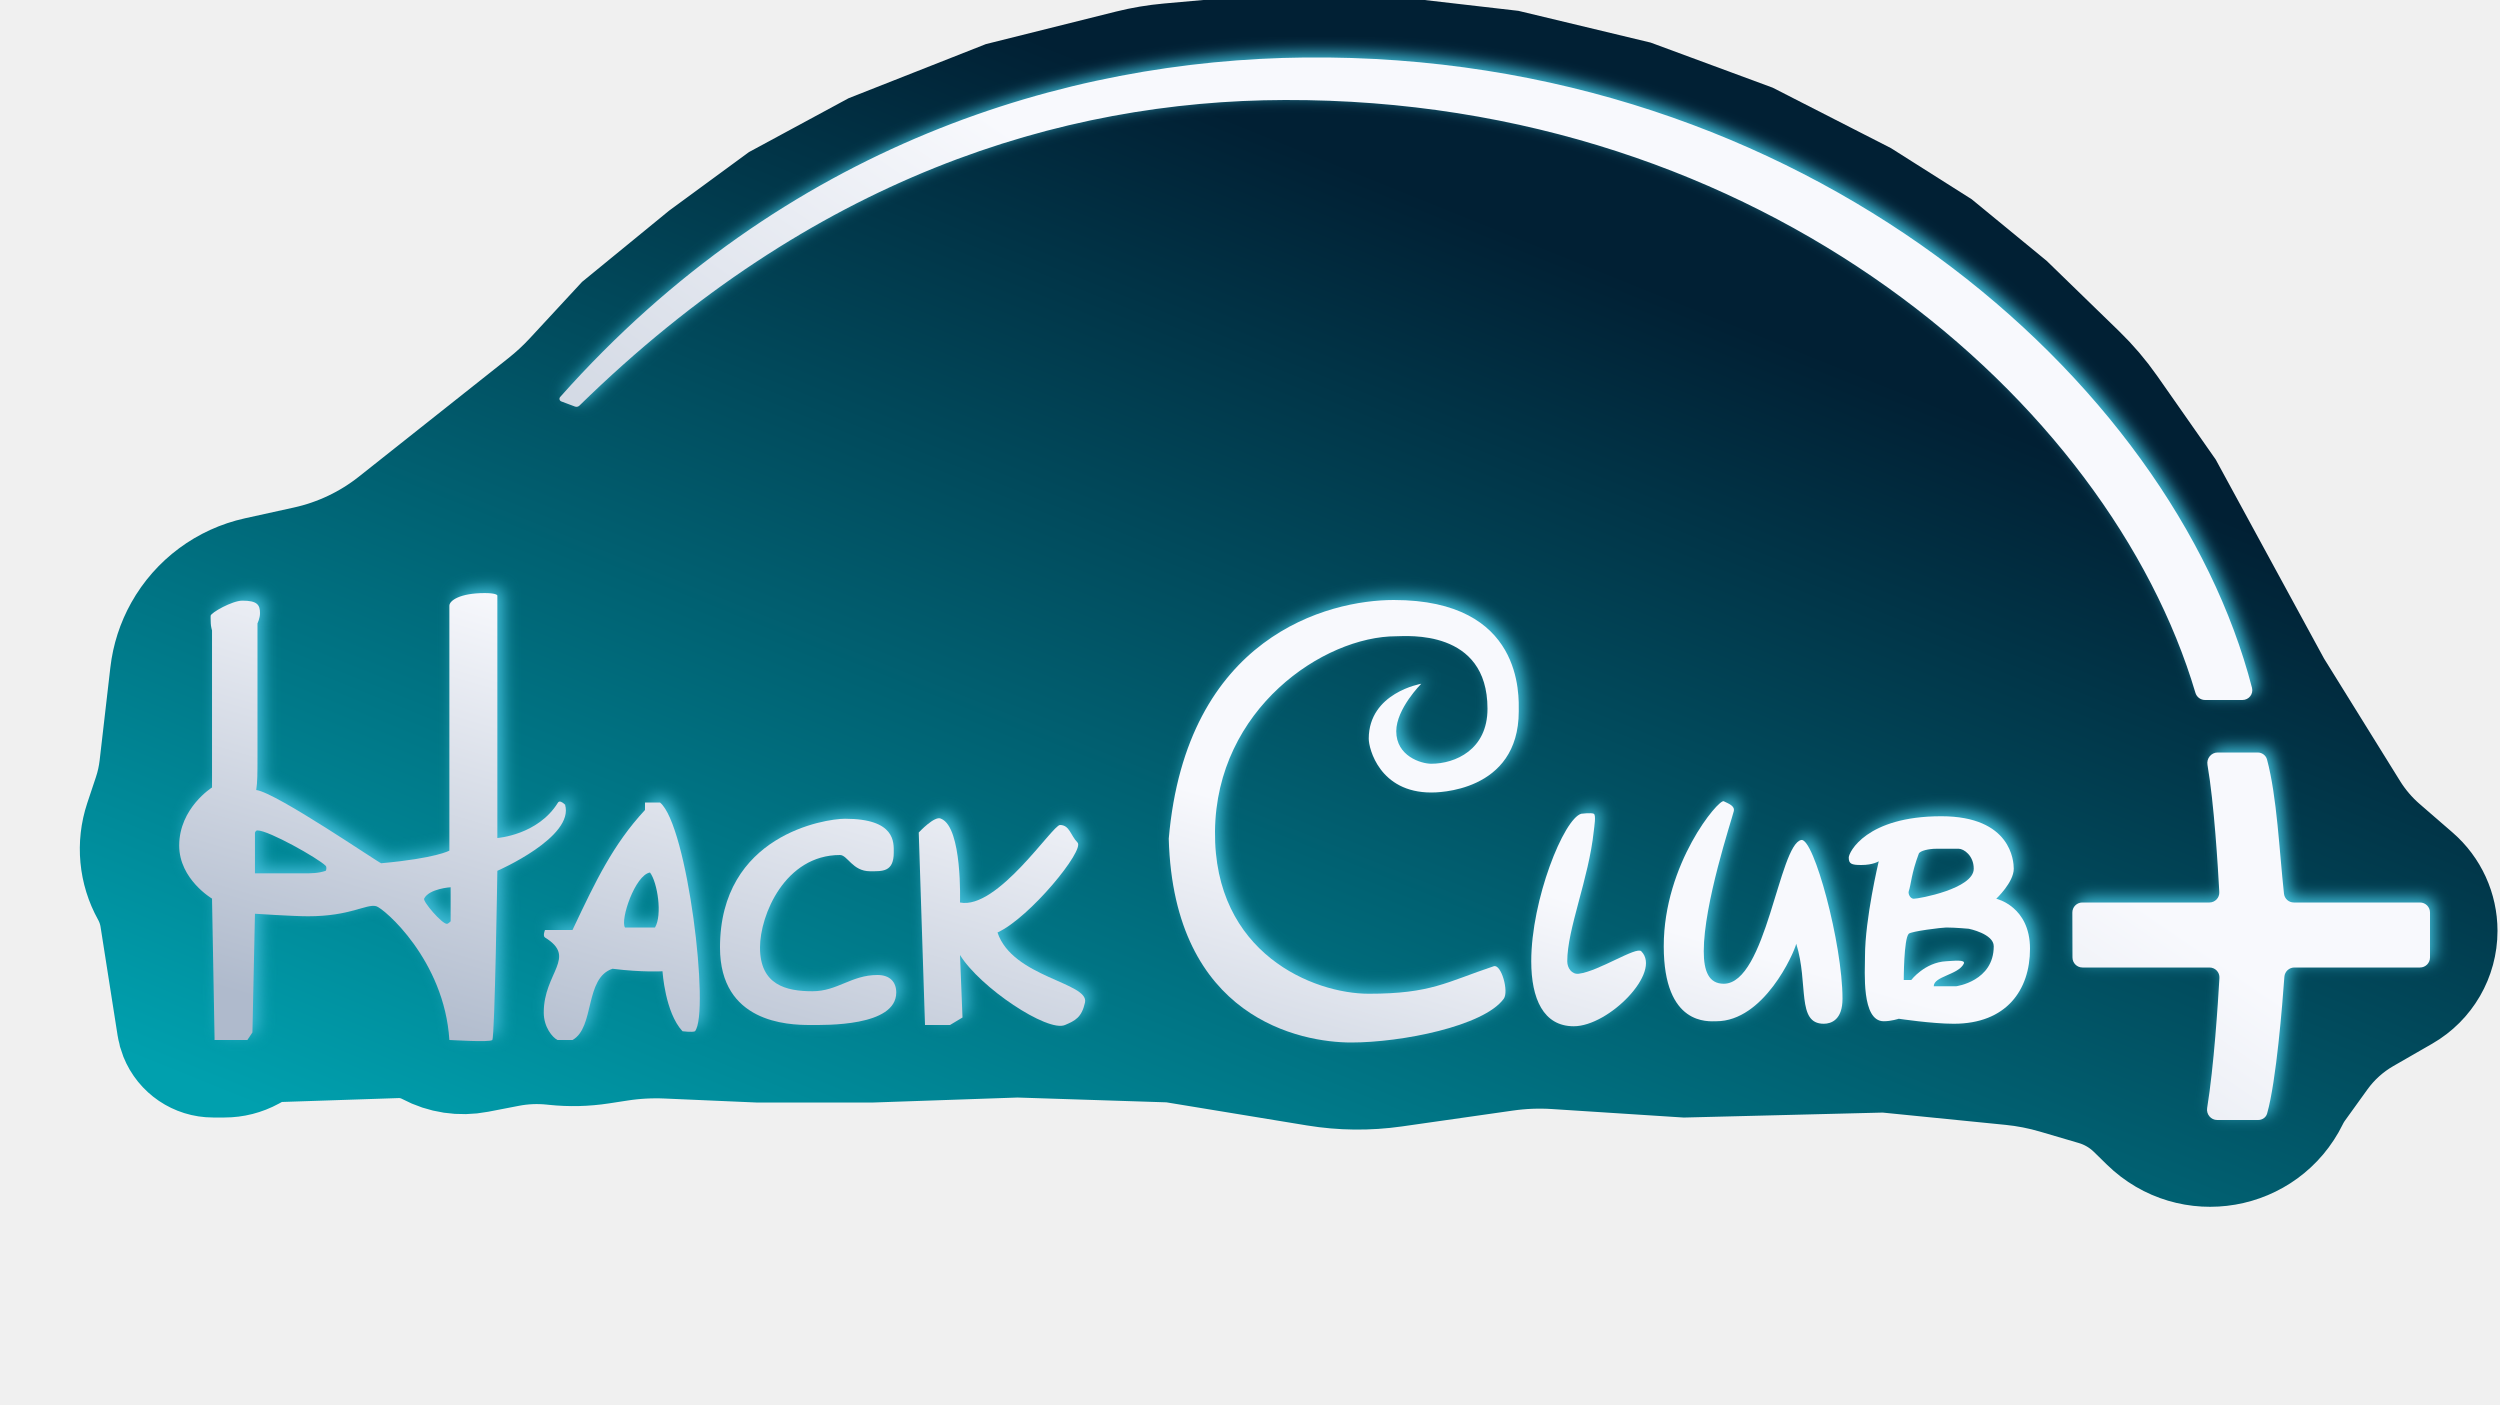
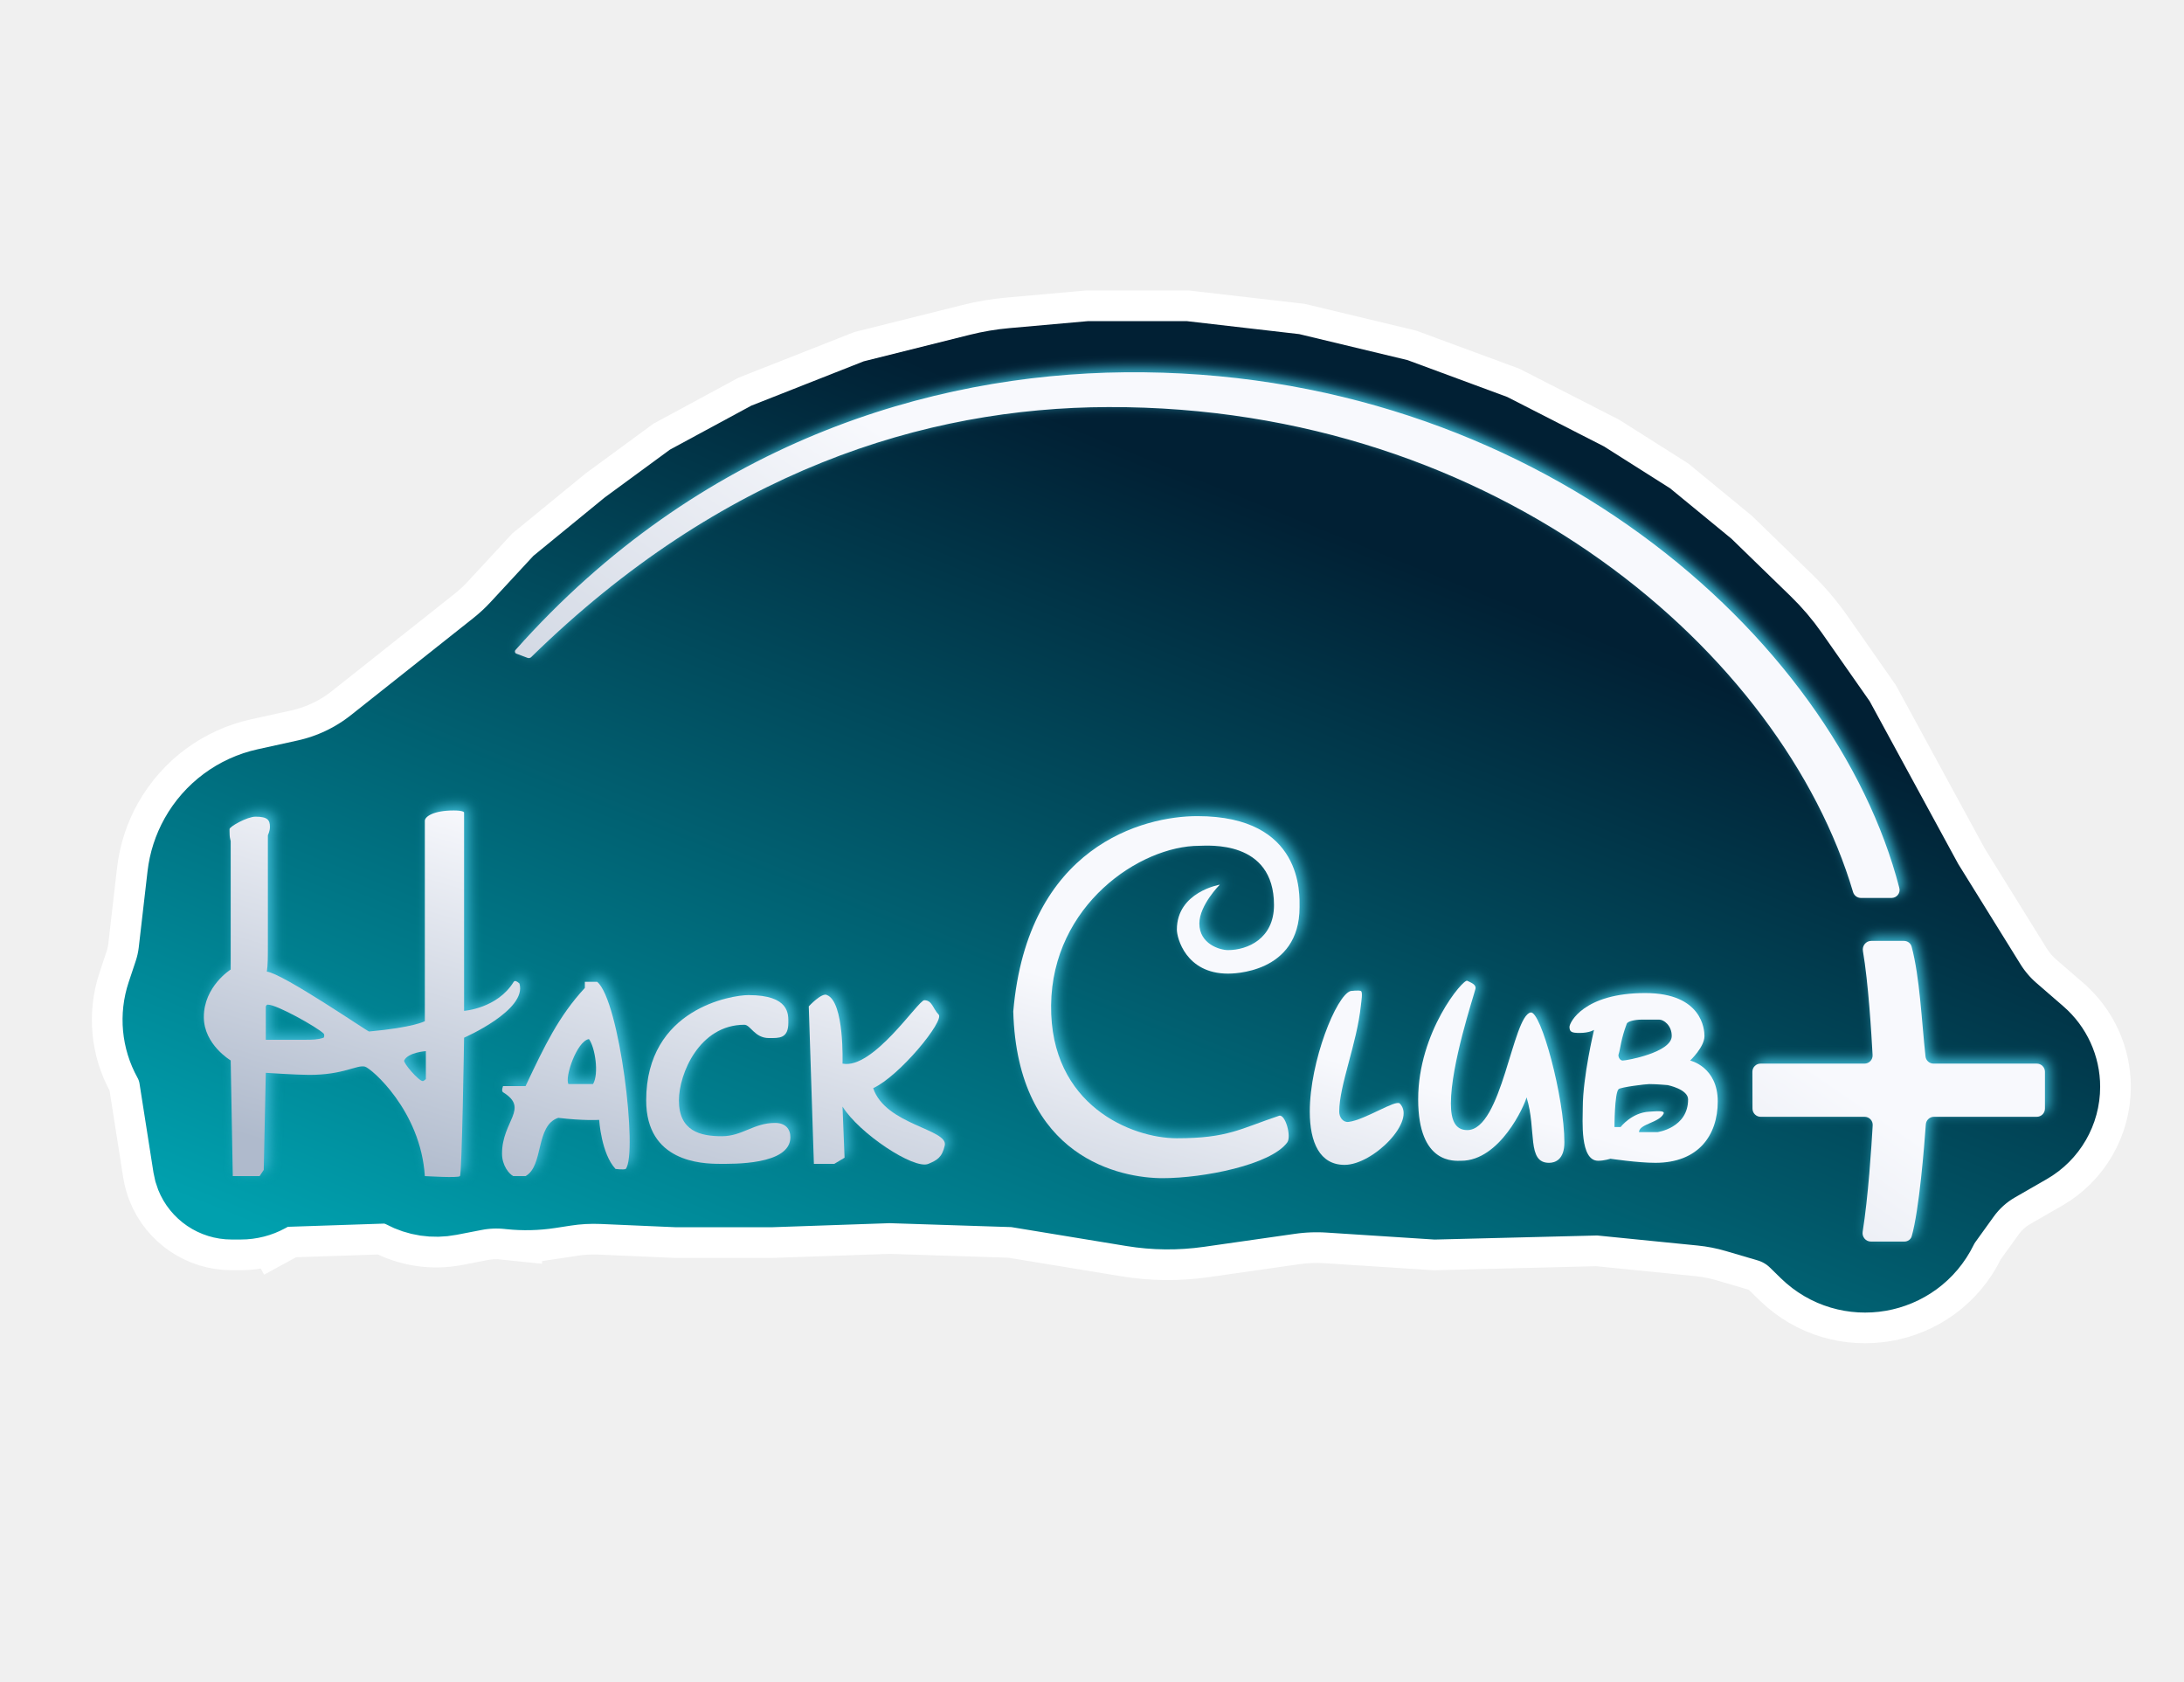
- <svg xmlns="http://www.w3.org/2000/svg" width="500" height="281" viewBox="0 0 500 281" fill="none">
+ <svg xmlns="http://www.w3.org/2000/svg" width="534" height="411" viewBox="0 0 534 411" fill="none">
  <g clip-path="url(#clip0_39_7)">
-     <path d="M469.389 162.793L454 138L432.5 98.5L421.22 82.386C419.411 79.801 417.361 77.393 415.098 75.195L401 61.5L387 50L372 40.5L349.5 29L326.5 20.5L301.5 14.5L275.5 11.5H252.5L233.901 13.153C231.304 13.384 228.73 13.818 226.201 14.45L201 20.75L175 31L156.5 41L141.5 52L125 65.5L115.114 76.177C113.374 78.056 111.492 79.799 109.485 81.39L79.538 105.128C74.249 109.321 68.075 112.255 61.483 113.707L51.671 115.869C45.519 117.225 40.239 121.144 37.162 126.64C35.735 129.188 34.828 131.994 34.493 134.895L32.346 153.501C32.116 155.495 31.68 157.46 31.045 159.364L29.319 164.542C27.841 168.976 28.292 173.826 30.562 177.912C31.513 179.624 32.155 181.49 32.459 183.425L35.881 205.239C35.96 205.745 36.096 206.24 36.286 206.715C37.321 209.303 39.828 211 42.615 211H44.901C46.606 211 48.285 210.572 49.782 209.755L50.349 209.446C52.092 208.495 54.034 207.966 56.018 207.899L79.344 207.122C81.739 207.042 84.113 207.594 86.228 208.722C88.992 210.196 92.178 210.675 95.253 210.08L101.409 208.889C104.453 208.299 107.567 208.165 110.65 208.489L111.085 208.535C114.016 208.844 116.975 208.773 119.888 208.325L123.639 207.748C126.872 207.25 130.146 207.072 133.414 207.214L151.5 208H174.5L203.5 207L234.5 208L263.422 212.754C268.444 213.58 273.564 213.634 278.603 212.914L300.876 209.732C304.283 209.245 307.731 209.112 311.166 209.333L337 211L377 210L402.35 212.535C405.443 212.844 408.501 213.441 411.483 214.319L419.292 216.615C422.383 217.525 425.205 219.178 427.508 221.432L430.131 223.998C438.437 232.123 452.261 229.739 457.365 219.299C457.787 218.435 458.283 217.607 458.845 216.826L463.339 210.585C465.752 207.234 468.852 204.435 472.432 202.377L480.217 197.9C484.413 195.487 487 191.016 487 186.176C487 182.253 485.297 178.524 482.333 175.955L475.742 170.243C473.261 168.093 471.12 165.582 469.389 162.793Z" fill="url(#paint0_linear_39_7)" stroke="url(#paint1_linear_39_7)" stroke-width="25" />
+     <path d="M455.283 173.229L455.015 172.736L454.692 172.275L443.412 156.161C441.241 153.06 438.781 150.17 436.066 147.532L421.968 133.837L421.669 133.547L421.347 133.283L407.347 121.783L406.871 121.392L406.351 121.062L391.351 111.562L390.961 111.315L390.551 111.106L368.051 99.606L367.523 99.336L366.966 99.13L343.966 90.63L343.41 90.424L342.834 90.286L317.834 84.286L317.246 84.145L316.646 84.076L290.646 81.076L290.075 81.01H289.5H266.5H266.056L265.615 81.049L247.015 82.703C243.9 82.98 240.81 83.5 237.776 84.258L212.575 90.559L211.941 90.717L211.332 90.957L185.332 101.207L184.773 101.427L184.245 101.713L165.745 111.713L165.14 112.04L164.586 112.446L149.586 123.446L149.373 123.603L149.168 123.77L132.668 137.27L132.132 137.708L131.662 138.216L121.776 148.893C120.384 150.396 118.879 151.791 117.273 153.063L87.326 176.802C83.226 180.052 78.441 182.326 73.331 183.451L63.519 185.613C54.58 187.583 46.909 193.278 42.437 201.264C40.363 204.966 39.045 209.043 38.559 213.259L36.412 231.865C36.261 233.173 35.975 234.462 35.559 235.712L33.833 240.889C31.468 247.982 32.189 255.742 35.821 262.278C36.201 262.963 36.458 263.71 36.58 264.485L40.002 286.299C40.197 287.546 40.532 288.767 41.001 289.939C43.555 296.323 49.739 300.51 56.615 300.51H58.901C62.279 300.51 65.604 299.662 68.57 298.044L63.782 289.265L68.57 298.044L69.137 297.735L64.349 288.956L69.137 297.735C69.511 297.531 69.926 297.418 70.352 297.404L93.677 296.626C94.319 296.605 94.955 296.753 95.522 297.055C100.309 299.608 105.827 300.439 111.154 299.408L117.31 298.216C119.382 297.815 121.503 297.724 123.603 297.945L124.65 287.999L123.603 297.945L124.038 297.99C127.824 298.389 131.646 298.298 135.408 297.719L139.159 297.142L137.639 287.258L139.16 297.142C141.746 296.744 144.365 296.601 146.979 296.714L165.066 297.501L165.283 297.51H165.5H188.5H188.672L188.845 297.504L217.511 296.516L247.524 297.484L275.799 302.132C281.827 303.123 287.97 303.187 294.017 302.323L316.29 299.142C319.016 298.752 321.774 298.645 324.522 298.823L350.356 300.489L350.803 300.518L351.25 300.507L390.626 299.522L415.355 301.995C417.83 302.243 420.276 302.721 422.662 303.422L430.47 305.719C431.992 306.167 433.381 306.981 434.515 308.09L437.138 310.656C450.317 323.549 472.251 319.765 480.349 303.202C480.523 302.844 480.728 302.502 480.96 302.179L472.845 296.336L480.961 302.179L485.454 295.938C487.036 293.741 489.069 291.905 491.417 290.556L499.202 286.079C506.501 281.882 511 274.105 511 265.686C511 258.863 508.038 252.377 502.882 247.908L496.291 242.196L489.742 249.753L496.291 242.196C494.571 240.705 493.086 238.963 491.885 237.03L476.647 212.479L455.283 173.229Z" stroke="white" stroke-width="20" />
+     <path d="M483.389 242.303L468 217.51L446.5 178.01L435.22 161.896C433.411 159.311 431.361 156.903 429.098 154.705L415 141.01L401 129.51L386 120.01L363.5 108.51L340.5 100.01L315.5 94.01L289.5 91.01H266.5L247.901 92.663C245.304 92.894 242.73 93.328 240.201 93.96L215 100.26L189 110.51L170.5 120.51L155.5 131.51L139 145.01L129.114 155.687C127.374 157.566 125.492 159.309 123.485 160.9L93.538 184.638C88.249 188.831 82.075 191.765 75.483 193.217L65.671 195.379C59.519 196.735 54.239 200.654 51.162 206.15C49.735 208.698 48.828 211.504 48.493 214.405L46.346 233.011C46.116 235.005 45.68 236.97 45.045 238.874L43.319 244.052C41.842 248.486 42.292 253.336 44.562 257.422C45.513 259.134 46.155 261 46.459 262.935L49.881 284.749C49.96 285.255 50.096 285.75 50.286 286.225C51.321 288.813 53.828 290.51 56.615 290.51H58.901C60.606 290.51 62.285 290.082 63.782 289.265L64.349 288.956C66.092 288.005 68.034 287.476 70.018 287.409L93.344 286.632C95.739 286.552 98.113 287.104 100.228 288.232C102.992 289.706 106.178 290.185 109.253 289.59L115.409 288.399C118.453 287.809 121.567 287.675 124.65 287.999L125.085 288.045C128.016 288.354 130.975 288.283 133.888 287.835L137.639 287.258C140.872 286.76 144.146 286.582 147.414 286.724L165.5 287.51H188.5L217.5 286.51L248.5 287.51L277.422 292.264C282.444 293.09 287.564 293.144 292.603 292.424L314.876 289.242C318.283 288.755 321.731 288.622 325.166 288.843L351 290.51L391 289.51L416.35 292.045C419.443 292.354 422.501 292.951 425.483 293.829L433.292 296.125C436.383 297.035 439.205 298.688 441.508 300.942L444.131 303.508C452.437 311.633 466.261 309.249 471.365 298.809C471.787 297.945 472.283 297.117 472.845 296.336L477.339 290.095C479.752 286.744 482.852 283.945 486.432 281.887L494.217 277.41C498.413 274.997 501 270.526 501 265.686C501 261.763 499.297 258.034 496.333 255.465L489.742 249.753C487.261 247.603 485.12 245.092 483.389 242.303Z" fill="url(#paint0_linear_39_7)" stroke="url(#paint1_linear_39_7)" stroke-width="25" />
    <g filter="url(#filter0_f_39_7)">
-       <path d="M451.4 136.565C451.723 137.813 450.767 139.001 449.478 139.001H442.014C441.118 139.001 440.337 138.415 440.082 137.556C422.853 79.489 353.593 18.75 258 19.001C212.989 19.119 163.338 34.649 116.884 80.124C116.652 80.352 116.305 80.428 116 80.314V80.314L114.5 79.751L113.5 79.376L113.25 79.282V79.282C112.888 79.147 112.778 78.686 113.035 78.397C157.948 27.867 214.307 10.976 262 10.501C361.987 9.505 435.555 75.247 451.4 136.565Z" fill="#3FBBD6" />
-       <path d="M415.47 181.507C415.466 180.4 416.363 179.501 417.47 179.501H442.872C444.012 179.501 444.92 178.553 444.859 177.415C444.593 172.408 443.814 159.564 442.495 151.972C442.274 150.701 443.236 149.501 444.525 149.501H452.53C453.404 149.501 454.182 150.067 454.407 150.912C456.404 158.403 456.847 169.065 457.797 177.744C457.907 178.748 458.759 179.501 459.77 179.501H485C486.105 179.501 487 180.396 487 181.501V190.501C487 191.606 486.105 192.501 485 192.501H459.879C458.823 192.501 457.949 193.31 457.874 194.364C457.492 199.724 456.266 215.217 454.425 221.701C454.199 222.497 453.454 223.001 452.626 223.001H444.44C443.178 223.001 442.228 221.851 442.43 220.605C443.784 212.273 444.603 199.557 444.887 194.591C444.952 193.45 444.043 192.501 442.9 192.501H417.495C416.392 192.501 415.498 191.609 415.495 190.507L415.47 181.507Z" fill="#3FBBD6" />
+       <path d="M465.4 216.075C465.723 217.323 464.767 218.511 463.478 218.511H456.014C455.118 218.511 454.337 217.925 454.082 217.066C436.853 158.999 367.593 98.26 272 98.511C226.989 98.629 177.338 114.159 130.884 159.634C130.652 159.862 130.305 159.938 130 159.824L128.5 159.261L127.5 158.886L127.25 158.792C126.888 158.657 126.778 158.196 127.035 157.907C171.948 107.377 228.307 90.486 276 90.011C375.987 89.015 449.555 154.757 465.4 216.075Z" fill="#3FBBD6" />
+       <path d="M429.47 261.017C429.466 259.91 430.363 259.011 431.47 259.011H456.872C458.012 259.011 458.92 258.063 458.859 256.925C458.593 251.918 457.814 239.074 456.495 231.482C456.274 230.211 457.236 229.011 458.525 229.011H466.53C467.404 229.011 468.182 229.577 468.407 230.422C470.404 237.913 470.847 248.575 471.797 257.254C471.907 258.258 472.759 259.011 473.77 259.011H499C500.105 259.011 501 259.906 501 261.011V270.011C501 271.116 500.105 272.011 499 272.011H473.879C472.823 272.011 471.949 272.82 471.874 273.874C471.492 279.234 470.266 294.727 468.425 301.211C468.199 302.007 467.454 302.511 466.626 302.511H458.44C457.178 302.511 456.228 301.361 456.43 300.115C457.784 291.783 458.603 279.067 458.887 274.101C458.952 272.96 458.043 272.011 456.9 272.011H431.495C430.392 272.011 429.498 271.119 429.495 270.017L429.47 261.017Z" fill="#3FBBD6" />
    </g>
-     <path d="M450.4 137.564C450.723 138.812 449.767 140 448.478 140H441.014C440.118 140 439.337 139.414 439.082 138.555C421.853 80.488 352.593 19.749 257 20C211.989 20.118 162.338 35.648 115.884 81.123C115.652 81.351 115.305 81.427 115 81.312V81.312L113.5 80.75L112.5 80.375L112.25 80.281V80.281C111.888 80.145 111.778 79.685 112.035 79.396C156.948 28.866 213.307 11.975 261 11.5C360.987 10.504 434.555 76.246 450.4 137.564Z" fill="url(#paint2_linear_39_7)" />
-     <path d="M414.47 182.506C414.466 181.399 415.363 180.5 416.47 180.5H441.872C443.012 180.5 443.92 179.552 443.859 178.414C443.593 173.407 442.814 160.563 441.495 152.971C441.274 151.7 442.236 150.5 443.525 150.5H451.53C452.404 150.5 453.182 151.066 453.407 151.911C455.404 159.402 455.847 170.063 456.797 178.743C456.907 179.747 457.759 180.5 458.77 180.5H484C485.105 180.5 486 181.395 486 182.5V191.5C486 192.605 485.105 193.5 484 193.5H458.879C457.823 193.5 456.949 194.309 456.874 195.363C456.492 200.723 455.266 216.216 453.425 222.7C453.199 223.496 452.454 224 451.626 224H443.44C442.178 224 441.228 222.85 441.43 221.604C442.784 213.272 443.603 200.556 443.887 195.59C443.952 194.449 443.043 193.5 441.9 193.5H416.495C415.392 193.5 414.498 192.608 414.495 191.506L414.47 182.506Z" fill="url(#paint3_linear_39_7)" />
+     <path d="M464.4 217.074C464.723 218.322 463.767 219.51 462.478 219.51H455.014C454.118 219.51 453.337 218.924 453.082 218.065C435.853 159.998 366.593 99.259 271 99.51C225.989 99.628 176.338 115.158 129.884 160.633C129.652 160.861 129.305 160.937 129 160.823L127.5 160.26L126.5 159.885L126.25 159.791C125.888 159.656 125.778 159.195 126.035 158.906C170.948 108.376 227.307 91.485 275 91.01C374.987 90.014 448.555 155.756 464.4 217.074Z" fill="url(#paint2_linear_39_7)" />
+     <path d="M428.47 262.016C428.466 260.909 429.363 260.01 430.47 260.01H455.872C457.012 260.01 457.92 259.062 457.859 257.924C457.593 252.917 456.814 240.073 455.495 232.481C455.274 231.21 456.236 230.01 457.525 230.01H465.53C466.404 230.01 467.182 230.576 467.407 231.421C469.404 238.912 469.847 249.573 470.797 258.253C470.907 259.257 471.759 260.01 472.77 260.01H498C499.105 260.01 500 260.905 500 262.01V271.01C500 272.115 499.105 273.01 498 273.01H472.879C471.823 273.01 470.949 273.819 470.874 274.873C470.492 280.233 469.266 295.726 467.425 302.21C467.199 303.006 466.454 303.51 465.626 303.51H457.44C456.178 303.51 455.228 302.36 455.43 301.114C456.784 292.782 457.603 280.066 457.887 275.1C457.952 273.959 457.043 273.01 455.9 273.01H430.495C429.392 273.01 428.498 272.118 428.495 271.016L428.47 262.016Z" fill="url(#paint3_linear_39_7)" />
    <g filter="url(#filter1_f_39_7)">
-       <path fill-rule="evenodd" clip-rule="evenodd" d="M44.07 206.385L43.565 178.608C43.565 178.608 37 174.749 37 168.003C37 160.502 43.565 156.387 43.565 156.387V124.981C43.565 124.981 43.324 124.143 43.312 123.56C43.288 122.312 43.27 122.461 43.287 122.045C43.312 121.431 47.625 119.015 49.625 119.015C52.625 119.015 53.16 119.86 53.16 121.54C53.16 122.54 52.655 123.56 52.655 123.56L52.655 150.327C52.655 153.506 52.653 155.392 52.403 156.892C56.403 157.392 77.056 171.569 77.4 171.538C88.4 170.538 91.035 169.013 91.035 169.013V120.025C91.035 119.025 93.105 117.5 98.105 117.5C100.105 117.5 100.63 117.832 100.63 118.005V166.488C100.63 166.488 108.75 165.918 112.75 159.417C113.336 158.465 115.145 161.013 114.16 159.787C116.16 166.288 100.63 173.053 100.63 173.053C100.63 173.053 100.12 206.39 99.62 206.89C99.12 207.39 91.535 206.89 91.035 206.89C90.035 190.889 77.89 180.498 76.39 180.123C74.39 179.623 71.255 182.144 62.755 182.144C59.755 182.144 52.15 181.639 52.15 181.639L51.645 205.375L50.635 206.89H44.07V206.385ZM52.15 173.558V165.478C52.15 165.478 52.218 164.973 52.655 164.973C54.912 164.973 64.79 170.543 66.29 172.043C66.566 172.319 66.401 173.016 66.29 173.053C64.79 173.553 63.51 173.558 61.745 173.558H52.15ZM91.287 183.154V176.336C91.287 176.336 86.985 176.608 85.985 178.608C85.695 179.189 89.53 183.659 90.53 183.659C90.806 183.659 91.287 183.154 91.287 183.154Z" fill="#3FBBD6" />
-       <path fill-rule="evenodd" clip-rule="evenodd" d="M130.16 159.387V160.887C123.764 167.775 120.273 175.148 115.876 184.433L115.66 184.889H110.16C110.16 184.889 109.661 186.082 110.16 186.389C116.66 190.389 109.91 193.374 109.91 201.39C109.91 204.335 111.66 206.39 112.66 206.89H114.16H115.66C120.16 204.39 118.026 194.501 123.66 192.639C129.66 193.389 133.66 193.139 133.66 193.139C133.66 193.139 134.16 201.39 137.66 205.14C137.66 205.14 139.66 205.39 140.16 205.14C143.16 201.39 138.66 163.888 133.16 159.387H130.16ZM132.16 184.389H126.16C125.16 182.889 128.16 173.888 131.16 173.388C132.66 175.388 133.66 181.889 132.16 184.389Z" fill="#3FBBD6" />
-       <path d="M145.16 188.389C145.16 165.888 166.16 162.638 170.16 162.638C180.288 162.638 179.91 167.388 179.91 169.388C179.91 173.317 177.66 173.138 175.16 173.138C171.66 173.138 170.66 169.888 169.16 169.888C158.16 169.888 153.16 181.889 153.16 188.389C153.16 195.889 158.384 197.139 163.66 197.139C168.66 197.139 171.427 193.889 176.66 193.889C179.16 193.889 180.41 195.314 180.41 197.389C180.41 204.243 166.16 203.89 163.16 203.89C158.66 203.89 145.16 203.39 145.16 188.389Z" fill="#3FBBD6" />
-       <path d="M184.91 165.388L186.16 203.89H191.16L193.66 202.39L193.16 189.889C197.16 196.389 210.66 205.39 214.16 203.89C216.206 203.013 217.493 202.39 218.16 199.39C219.049 195.389 203.66 194.389 200.66 185.389C207.16 182.389 218.16 168.888 216.66 167.388C215.293 166.021 215.093 163.888 213.16 163.888C211.66 163.888 200.66 180.889 193.16 179.388C193.16 179.388 193.66 164.388 189.389 162.638C188.16 161.887 184.91 165.388 184.91 165.388Z" fill="#3FBBD6" />
-       <path d="M234.91 166.638C238.41 126.135 266.775 118.885 279.91 118.885C305.91 118.885 304.91 138.136 304.91 141.136C304.91 157.457 288.279 157.391 287.432 157.387L287.41 157.387C277.107 157.387 274.91 148.637 274.91 146.637C274.91 137.427 285.41 135.636 285.41 135.636C285.41 135.636 280.41 140.636 280.41 145.137C280.41 150.137 285.41 151.637 287.41 151.637C292.194 151.637 298.66 148.845 298.66 140.636C298.66 124.589 282.41 126.135 280.41 126.135C265.91 126.135 244.41 140.636 244.16 165.138C243.91 189.639 263.91 197.639 274.91 197.639C287.41 197.639 290.426 195.301 299.91 192.139C301.41 191.639 302.97 197.181 301.91 198.64C297.91 204.14 281.41 207.39 271.41 207.39C261.41 207.39 235.91 202.64 234.91 166.638Z" fill="#3FBBD6" />
-       <path d="M319.91 165.138C318.91 174.638 314.61 184.639 314.61 191.139C314.61 192.52 315.54 193.81 316.91 193.639C320.91 193.139 328.41 188.139 329.41 189.139C333.6 193.329 322.91 204.14 315.91 204.14C309.844 204.14 307.41 198.64 307.41 191.139C307.41 178.843 313.91 162.638 317.41 161.637C317.41 161.637 319.41 161.387 319.91 161.637C320.41 161.887 320.015 164.143 319.91 165.138Z" fill="#3FBBD6" />
-       <path d="M333.91 188.139C333.91 171.638 344.91 158.637 345.91 159.137C346.898 159.631 348.178 160.066 347.91 161.137C347.41 163.138 341.91 179.638 341.91 189.139C341.91 193.139 342.929 195.639 345.91 195.639C354.41 195.639 356.97 167.776 361.41 166.888C363.91 166.388 369.66 187.639 369.66 198.64C369.66 202.854 367.41 203.64 365.91 203.64C360.41 203.64 362.91 195.639 360.41 187.639C359.91 189.639 353.91 203.14 344.41 203.14C342.91 203.14 333.91 204.14 333.91 188.139Z" fill="#3FBBD6" />
-       <path fill-rule="evenodd" clip-rule="evenodd" d="M370.91 170.388C370.91 169.363 374.41 162.137 389.41 162.137C403.41 162.137 403.91 171.138 403.91 172.638C403.91 175.351 400.41 178.638 400.41 178.638C400.41 178.638 407.16 180.138 407.16 188.639C407.16 196.924 402.41 203.64 391.91 203.64C387.597 203.64 380.91 202.64 380.91 202.64C380.91 202.64 379.41 203.14 377.91 203.14C373.41 203.14 374.16 193.139 374.16 190.139C374.16 182.639 376.91 171.138 376.91 171.138C376.91 171.138 375.806 171.888 373.41 171.888C371.41 171.888 370.91 171.638 370.91 170.388ZM382.91 177.138C383.41 175.638 383.41 173.638 384.91 169.638C385.145 169.012 386.988 168.638 388.41 168.638H392.91C393.91 168.638 395.91 170.002 395.91 172.638C395.91 176.638 384.91 178.638 383.91 178.638C383.206 178.638 382.743 177.638 382.91 177.138ZM382.91 185.639C381.91 186.639 381.91 194.889 381.91 194.889H383.41C383.41 194.889 386.128 191.352 390.41 191.139C391.789 191.07 394.367 190.725 393.91 191.639C392.792 193.875 387.91 194.139 387.91 196.139H392.41C392.41 196.139 399.91 195.139 399.91 188.139C399.91 185.639 394.91 184.639 394.91 184.639C394.91 184.639 392.17 184.389 390.41 184.389C389.579 184.389 383.41 185.139 382.91 185.639Z" fill="#3FBBD6" />
+       <path fill-rule="evenodd" clip-rule="evenodd" d="M58.07 285.895L57.565 258.118C57.565 258.118 51 254.259 51 247.513C51 240.012 57.565 235.897 57.565 235.897V204.491C57.565 204.491 57.324 203.653 57.312 203.07C57.288 201.822 57.27 201.971 57.287 201.555C57.312 200.941 61.625 198.525 63.625 198.525C66.625 198.525 67.16 199.37 67.16 201.05C67.16 202.05 66.655 203.07 66.655 203.07L66.655 229.837C66.655 233.016 66.653 234.902 66.403 236.402C70.403 236.902 91.056 251.079 91.4 251.048C102.4 250.048 105.035 248.523 105.035 248.523V199.535C105.035 198.535 107.105 197.01 112.105 197.01C114.105 197.01 114.63 197.342 114.63 197.515V245.998C114.63 245.998 122.75 245.428 126.75 238.927C127.336 237.975 129.145 240.523 128.16 239.297C130.16 245.798 114.63 252.563 114.63 252.563C114.63 252.563 114.12 285.9 113.62 286.4C113.12 286.9 105.535 286.4 105.035 286.4C104.035 270.399 91.89 260.008 90.39 259.633C88.39 259.133 85.255 261.654 76.755 261.654C73.755 261.654 66.15 261.149 66.15 261.149L65.645 284.885L64.635 286.4H58.07V285.895ZM66.15 253.068V244.988C66.15 244.988 66.218 244.483 66.655 244.483C68.912 244.483 78.79 250.053 80.29 251.553C80.566 251.829 80.401 252.526 80.29 252.563C78.79 253.063 77.51 253.068 75.745 253.068H66.15ZM105.287 262.664V255.846C105.287 255.846 100.985 256.118 99.985 258.118C99.695 258.699 103.53 263.169 104.53 263.169C104.806 263.169 105.287 262.664 105.287 262.664Z" fill="#3FBBD6" />
+       <path fill-rule="evenodd" clip-rule="evenodd" d="M144.16 238.897V240.397C137.764 247.285 134.273 254.658 129.876 263.943L129.66 264.399H124.16C124.16 264.399 123.661 265.592 124.16 265.899C130.66 269.899 123.91 272.884 123.91 280.9C123.91 283.845 125.66 285.9 126.66 286.4H128.16H129.66C134.16 283.9 132.026 274.011 137.66 272.149C143.66 272.899 147.66 272.649 147.66 272.649C147.66 272.649 148.16 280.9 151.66 284.65C151.66 284.65 153.66 284.9 154.16 284.65C157.16 280.9 152.66 243.398 147.16 238.897H144.16ZM146.16 263.899H140.16C139.16 262.399 142.16 253.398 145.16 252.898C146.66 254.898 147.66 261.399 146.16 263.899Z" fill="#3FBBD6" />
+       <path d="M159.16 267.899C159.16 245.398 180.16 242.148 184.16 242.148C194.288 242.148 193.91 246.898 193.91 248.898C193.91 252.827 191.66 252.648 189.16 252.648C185.66 252.648 184.66 249.398 183.16 249.398C172.16 249.398 167.16 261.399 167.16 267.899C167.16 275.399 172.384 276.649 177.66 276.649C182.66 276.649 185.427 273.399 190.66 273.399C193.16 273.399 194.41 274.824 194.41 276.899C194.41 283.753 180.16 283.4 177.16 283.4C172.66 283.4 159.16 282.9 159.16 267.899Z" fill="#3FBBD6" />
+       <path d="M198.91 244.898L200.16 283.4H205.16L207.66 281.9L207.16 269.399C211.16 275.899 224.66 284.9 228.16 283.4C230.206 282.523 231.493 281.9 232.16 278.9C233.049 274.899 217.66 273.899 214.66 264.899C221.16 261.899 232.16 248.398 230.66 246.898C229.293 245.531 229.093 243.398 227.16 243.398C225.66 243.398 214.66 260.399 207.16 258.898C207.16 258.898 207.66 243.898 203.389 242.148C202.16 241.397 198.91 244.898 198.91 244.898Z" fill="#3FBBD6" />
+       <path d="M248.91 246.148C252.41 205.645 280.775 198.395 293.91 198.395C319.91 198.395 318.91 217.646 318.91 220.646C318.91 236.967 302.279 236.901 301.432 236.897L301.41 236.897C291.107 236.897 288.91 228.147 288.91 226.147C288.91 216.937 299.41 215.146 299.41 215.146C299.41 215.146 294.41 220.146 294.41 224.647C294.41 229.647 299.41 231.147 301.41 231.147C306.194 231.147 312.66 228.355 312.66 220.146C312.66 204.099 296.41 205.645 294.41 205.645C279.91 205.645 258.41 220.146 258.16 244.648C257.91 269.149 277.91 277.149 288.91 277.149C301.41 277.149 304.426 274.811 313.91 271.649C315.41 271.149 316.97 276.691 315.91 278.15C311.91 283.65 295.41 286.9 285.41 286.9C275.41 286.9 249.91 282.15 248.91 246.148Z" fill="#3FBBD6" />
+       <path d="M333.91 244.648C332.91 254.148 328.61 264.149 328.61 270.649C328.61 272.03 329.54 273.321 330.91 273.149C334.91 272.649 342.41 267.649 343.41 268.649C347.6 272.839 336.91 283.65 329.91 283.65C323.844 283.65 321.41 278.15 321.41 270.649C321.41 258.353 327.91 242.148 331.41 241.147C331.41 241.147 333.41 240.897 333.91 241.147C334.41 241.397 334.015 243.653 333.91 244.648Z" fill="#3FBBD6" />
+       <path d="M347.91 267.649C347.91 251.148 358.91 238.147 359.91 238.647C360.898 239.141 362.178 239.576 361.91 240.647C361.41 242.648 355.91 259.148 355.91 268.649C355.91 272.649 356.929 275.149 359.91 275.149C368.41 275.149 370.97 247.286 375.41 246.398C377.91 245.898 383.66 267.149 383.66 278.15C383.66 282.364 381.41 283.15 379.91 283.15C374.41 283.15 376.91 275.149 374.41 267.149C373.91 269.149 367.91 282.65 358.41 282.65C356.91 282.65 347.91 283.65 347.91 267.649Z" fill="#3FBBD6" />
+       <path fill-rule="evenodd" clip-rule="evenodd" d="M384.91 249.898C384.91 248.873 388.41 241.647 403.41 241.647C417.41 241.647 417.91 250.648 417.91 252.148C417.91 254.861 414.41 258.148 414.41 258.148C414.41 258.148 421.16 259.648 421.16 268.149C421.16 276.434 416.41 283.15 405.91 283.15C401.597 283.15 394.91 282.15 394.91 282.15C394.91 282.15 393.41 282.65 391.91 282.65C387.41 282.65 388.16 272.649 388.16 269.649C388.16 262.149 390.91 250.648 390.91 250.648C390.91 250.648 389.806 251.398 387.41 251.398C385.41 251.398 384.91 251.148 384.91 249.898ZM396.91 256.648C397.41 255.148 397.41 253.148 398.91 249.148C399.145 248.522 400.988 248.148 402.41 248.148H406.91C407.91 248.148 409.91 249.512 409.91 252.148C409.91 256.148 398.91 258.148 397.91 258.148C397.206 258.148 396.743 257.148 396.91 256.648ZM396.91 265.149C395.91 266.149 395.91 274.399 395.91 274.399H397.41C397.41 274.399 400.128 270.862 404.41 270.649C405.789 270.58 408.367 270.235 407.91 271.149C406.792 273.385 401.91 273.649 401.91 275.649H406.41C406.41 275.649 413.91 274.649 413.91 267.649C413.91 265.149 408.91 264.149 408.91 264.149C408.91 264.149 406.17 263.899 404.41 263.899C403.579 263.899 397.41 264.649 396.91 265.149Z" fill="#3FBBD6" />
    </g>
    <g filter="url(#filter2_b_39_7)">
-       <path fill-rule="evenodd" clip-rule="evenodd" d="M42.91 207.495L42.405 179.72C42.405 179.72 35.84 175.861 35.84 169.115C35.84 161.615 42.405 157.5 42.405 157.5V126.095C42.405 126.095 42.164 125.258 42.153 124.675C42.127 123.426 42.11 123.576 42.127 123.16C42.152 122.546 46.465 120.13 48.465 120.13C51.465 120.13 52 120.975 52 122.655C52 123.655 51.495 124.675 51.495 124.675L51.495 151.44C51.495 154.619 51.492 156.505 51.242 158.005C55.242 158.505 75.896 172.681 76.24 172.65C87.24 171.65 89.875 170.125 89.875 170.125V121.14C89.875 120.14 91.945 118.615 96.945 118.615C98.945 118.615 99.47 118.947 99.47 119.12V167.6C99.47 167.6 107.59 167.03 111.59 160.53C112.176 159.578 113.985 162.126 113 160.9C115 167.4 99.47 174.165 99.47 174.165C99.47 174.165 98.96 207.5 98.46 208C97.96 208.5 90.375 208 89.875 208C88.875 192 76.73 181.61 75.23 181.235C73.23 180.735 70.095 183.255 61.595 183.255C58.595 183.255 50.99 182.75 50.99 182.75L50.485 206.485L49.475 208H42.91V207.495ZM50.99 174.67V166.59C50.99 166.59 51.058 166.085 51.495 166.085C53.752 166.085 63.63 171.655 65.13 173.155C65.406 173.431 65.241 174.128 65.13 174.165C63.63 174.665 62.35 174.67 60.585 174.67H50.99ZM90.127 184.265V177.447C90.127 177.447 85.825 177.72 84.825 179.72C84.535 180.3 88.37 184.77 89.37 184.77C89.646 184.77 90.127 184.265 90.127 184.265Z" fill="url(#paint4_linear_39_7)" />
-       <path fill-rule="evenodd" clip-rule="evenodd" d="M129 160.5V162C122.604 168.888 119.113 176.259 114.716 185.544L114.5 186H109C109 186 108.501 187.193 109 187.5C115.5 191.5 108.75 194.484 108.75 202.5C108.75 205.445 110.5 207.5 111.5 208H113H114.5C119 205.5 116.866 195.611 122.5 193.75C128.5 194.5 132.5 194.25 132.5 194.25C132.5 194.25 133 202.5 136.5 206.25C136.5 206.25 138.5 206.5 139 206.25C142 202.5 137.5 165 132 160.5H129ZM131 185.5H125C124 184 127 175 130 174.5C131.5 176.5 132.5 183 131 185.5Z" fill="url(#paint5_linear_39_7)" />
-       <path d="M144 189.5C144 167 165 163.75 169 163.75C179.128 163.75 178.75 168.5 178.75 170.5C178.75 174.429 176.5 174.25 174 174.25C170.5 174.25 169.5 171 168 171C157 171 152 183 152 189.5C152 197 157.224 198.25 162.5 198.25C167.5 198.25 170.267 195 175.5 195C178 195 179.25 196.424 179.25 198.5C179.25 205.353 165 205 162 205C157.5 205 144 204.5 144 189.5Z" fill="url(#paint6_linear_39_7)" />
-       <path d="M183.75 166.5L185 205H190L192.5 203.5L192 191C196 197.5 209.5 206.5 213 205C215.046 204.123 216.333 203.5 217 200.5C217.889 196.5 202.5 195.5 199.5 186.5C206 183.5 217 170 215.5 168.5C214.133 167.133 213.933 165 212 165C210.5 165 199.5 182 192 180.5C192 180.5 192.5 165.5 188.229 163.75C187 163 183.75 166.5 183.75 166.5Z" fill="url(#paint7_linear_39_7)" />
-       <path d="M233.75 167.75C237.25 127.25 265.615 120 278.75 120C304.75 120 303.75 139.25 303.75 142.25C303.75 158.57 287.119 158.503 286.272 158.5L286.25 158.5C275.947 158.5 273.75 149.75 273.75 147.75C273.75 138.541 284.25 136.75 284.25 136.75C284.25 136.75 279.25 141.75 279.25 146.25C279.25 151.25 284.25 152.75 286.25 152.75C291.034 152.75 297.5 149.958 297.5 141.75C297.5 125.703 281.25 127.25 279.25 127.25C264.75 127.25 243.25 141.75 243 166.25C242.75 190.75 262.75 198.75 273.75 198.75C286.25 198.75 289.266 196.411 298.75 193.25C300.25 192.75 301.81 198.292 300.75 199.75C296.75 205.25 280.25 208.5 270.25 208.5C260.25 208.5 234.75 203.75 233.75 167.75Z" fill="url(#paint8_linear_39_7)" />
-       <path d="M318.75 166.25C317.75 175.75 313.45 185.75 313.45 192.25C313.45 193.631 314.38 194.921 315.75 194.75C319.75 194.25 327.25 189.25 328.25 190.25C332.44 194.44 321.75 205.25 314.75 205.25C308.684 205.25 306.25 199.75 306.25 192.25C306.25 179.955 312.75 163.75 316.25 162.75C316.25 162.75 318.25 162.5 318.75 162.75C319.25 163 318.855 165.255 318.75 166.25Z" fill="url(#paint9_linear_39_7)" />
-       <path d="M332.75 189.25C332.75 172.75 343.75 159.75 344.75 160.25C345.738 160.744 347.018 161.178 346.75 162.25C346.25 164.25 340.75 180.75 340.75 190.25C340.75 194.25 341.77 196.75 344.75 196.75C353.25 196.75 355.81 168.888 360.25 168C362.75 167.5 368.5 188.75 368.5 199.75C368.5 203.964 366.25 204.75 364.75 204.75C359.25 204.75 361.75 196.75 359.25 188.75C358.75 190.75 352.75 204.25 343.25 204.25C341.75 204.25 332.75 205.25 332.75 189.25Z" fill="url(#paint10_linear_39_7)" />
-       <path fill-rule="evenodd" clip-rule="evenodd" d="M369.75 171.5C369.75 170.475 373.25 163.25 388.25 163.25C402.25 163.25 402.75 172.25 402.75 173.75C402.75 176.463 399.25 179.75 399.25 179.75C399.25 179.75 406 181.25 406 189.75C406 198.034 401.25 204.75 390.75 204.75C386.437 204.75 379.75 203.75 379.75 203.75C379.75 203.75 378.25 204.25 376.75 204.25C372.25 204.25 373 194.25 373 191.25C373 183.75 375.75 172.25 375.75 172.25C375.75 172.25 374.646 173 372.25 173C370.25 173 369.75 172.75 369.75 171.5ZM381.75 178.25C382.25 176.75 382.25 174.75 383.75 170.75C383.985 170.125 385.829 169.75 387.25 169.75H391.75C392.75 169.75 394.75 171.114 394.75 173.75C394.75 177.75 383.75 179.75 382.75 179.75C382.046 179.75 381.583 178.75 381.75 178.25ZM381.75 186.75C380.75 187.75 380.75 196 380.75 196H382.25C382.25 196 384.968 192.463 389.25 192.25C390.629 192.181 393.207 191.836 392.75 192.75C391.632 194.986 386.75 195.25 386.75 197.25H391.25C391.25 197.25 398.75 196.25 398.75 189.25C398.75 186.75 393.75 185.75 393.75 185.75C393.75 185.75 391.01 185.5 389.25 185.5C388.419 185.5 382.25 186.25 381.75 186.75Z" fill="url(#paint11_linear_39_7)" />
+       <path fill-rule="evenodd" clip-rule="evenodd" d="M56.91 287.005L56.405 259.23C56.405 259.23 49.84 255.371 49.84 248.625C49.84 241.125 56.405 237.01 56.405 237.01V205.605C56.405 205.605 56.164 204.768 56.153 204.185C56.127 202.936 56.11 203.086 56.127 202.67C56.152 202.056 60.465 199.64 62.465 199.64C65.465 199.64 66 200.485 66 202.165C66 203.165 65.495 204.185 65.495 204.185L65.495 230.95C65.495 234.129 65.493 236.015 65.243 237.515C69.243 238.015 89.896 252.191 90.24 252.16C101.24 251.16 103.875 249.635 103.875 249.635V200.65C103.875 199.65 105.945 198.125 110.945 198.125C112.945 198.125 113.47 198.457 113.47 198.63V247.11C113.47 247.11 121.59 246.54 125.59 240.04C126.176 239.088 127.985 241.636 127 240.41C129 246.91 113.47 253.675 113.47 253.675C113.47 253.675 112.96 287.01 112.46 287.51C111.96 288.01 104.375 287.51 103.875 287.51C102.875 271.51 90.73 261.12 89.23 260.745C87.23 260.245 84.095 262.765 75.595 262.765C72.595 262.765 64.99 262.26 64.99 262.26L64.485 285.995L63.475 287.51H56.91V287.005ZM64.99 254.18V246.1C64.99 246.1 65.058 245.595 65.495 245.595C67.752 245.595 77.63 251.165 79.13 252.665C79.406 252.941 79.241 253.638 79.13 253.675C77.63 254.175 76.35 254.18 74.585 254.18H64.99ZM104.127 263.775V256.958C104.127 256.958 99.825 257.23 98.825 259.23C98.535 259.81 102.37 264.28 103.37 264.28C103.646 264.28 104.127 263.775 104.127 263.775Z" fill="url(#paint4_linear_39_7)" />
+       <path fill-rule="evenodd" clip-rule="evenodd" d="M143 240.01V241.51C136.604 248.398 133.113 255.769 128.716 265.054L128.5 265.51H123C123 265.51 122.501 266.703 123 267.01C129.5 271.01 122.75 273.994 122.75 282.01C122.75 284.955 124.5 287.01 125.5 287.51H127H128.5C133 285.01 130.866 275.121 136.5 273.26C142.5 274.01 146.5 273.76 146.5 273.76C146.5 273.76 147 282.01 150.5 285.76C150.5 285.76 152.5 286.01 153 285.76C156 282.01 151.5 244.51 146 240.01H143ZM145 265.01H139C138 263.51 141 254.51 144 254.01C145.5 256.01 146.5 262.51 145 265.01Z" fill="url(#paint5_linear_39_7)" />
+       <path d="M158 269.01C158 246.51 179 243.26 183 243.26C193.128 243.26 192.75 248.01 192.75 250.01C192.75 253.939 190.5 253.76 188 253.76C184.5 253.76 183.5 250.51 182 250.51C171 250.51 166 262.51 166 269.01C166 276.51 171.224 277.76 176.5 277.76C181.5 277.76 184.267 274.51 189.5 274.51C192 274.51 193.25 275.934 193.25 278.01C193.25 284.863 179 284.51 176 284.51C171.5 284.51 158 284.01 158 269.01Z" fill="url(#paint6_linear_39_7)" />
+       <path d="M197.75 246.01L199 284.51H204L206.5 283.01L206 270.51C210 277.01 223.5 286.01 227 284.51C229.046 283.633 230.333 283.01 231 280.01C231.889 276.01 216.5 275.01 213.5 266.01C220 263.01 231 249.51 229.5 248.01C228.133 246.643 227.933 244.51 226 244.51C224.5 244.51 213.5 261.51 206 260.01C206 260.01 206.5 245.01 202.229 243.26C201 242.51 197.75 246.01 197.75 246.01Z" fill="url(#paint7_linear_39_7)" />
+       <path d="M247.75 247.26C251.25 206.76 279.615 199.51 292.75 199.51C318.75 199.51 317.75 218.76 317.75 221.76C317.75 238.08 301.119 238.013 300.272 238.01L300.25 238.01C289.947 238.01 287.75 229.26 287.75 227.26C287.75 218.051 298.25 216.26 298.25 216.26C298.25 216.26 293.25 221.26 293.25 225.76C293.25 230.76 298.25 232.26 300.25 232.26C305.034 232.26 311.5 229.468 311.5 221.26C311.5 205.213 295.25 206.76 293.25 206.76C278.75 206.76 257.25 221.26 257 245.76C256.75 270.26 276.75 278.26 287.75 278.26C300.25 278.26 303.266 275.921 312.75 272.76C314.25 272.26 315.81 277.802 314.75 279.26C310.75 284.76 294.25 288.01 284.25 288.01C274.25 288.01 248.75 283.26 247.75 247.26Z" fill="url(#paint8_linear_39_7)" />
+       <path d="M332.75 245.76C331.75 255.26 327.45 265.26 327.45 271.76C327.45 273.141 328.38 274.431 329.75 274.26C333.75 273.76 341.25 268.76 342.25 269.76C346.44 273.95 335.75 284.76 328.75 284.76C322.684 284.76 320.25 279.26 320.25 271.76C320.25 259.465 326.75 243.26 330.25 242.26C330.25 242.26 332.25 242.01 332.75 242.26C333.25 242.51 332.855 244.765 332.75 245.76Z" fill="url(#paint9_linear_39_7)" />
+       <path d="M346.75 268.76C346.75 252.26 357.75 239.26 358.75 239.76C359.738 240.254 361.018 240.688 360.75 241.76C360.25 243.76 354.75 260.26 354.75 269.76C354.75 273.76 355.77 276.26 358.75 276.26C367.25 276.26 369.81 248.398 374.25 247.51C376.75 247.01 382.5 268.26 382.5 279.26C382.5 283.474 380.25 284.26 378.75 284.26C373.25 284.26 375.75 276.26 373.25 268.26C372.75 270.26 366.75 283.76 357.25 283.76C355.75 283.76 346.75 284.76 346.75 268.76Z" fill="url(#paint10_linear_39_7)" />
+       <path fill-rule="evenodd" clip-rule="evenodd" d="M383.75 251.01C383.75 249.985 387.25 242.76 402.25 242.76C416.25 242.76 416.75 251.76 416.75 253.26C416.75 255.973 413.25 259.26 413.25 259.26C413.25 259.26 420 260.76 420 269.26C420 277.544 415.25 284.26 404.75 284.26C400.437 284.26 393.75 283.26 393.75 283.26C393.75 283.26 392.25 283.76 390.75 283.76C386.25 283.76 387 273.76 387 270.76C387 263.26 389.75 251.76 389.75 251.76C389.75 251.76 388.646 252.51 386.25 252.51C384.25 252.51 383.75 252.26 383.75 251.01ZM395.75 257.76C396.25 256.26 396.25 254.26 397.75 250.26C397.985 249.635 399.829 249.26 401.25 249.26H405.75C406.75 249.26 408.75 250.624 408.75 253.26C408.75 257.26 397.75 259.26 396.75 259.26C396.046 259.26 395.583 258.26 395.75 257.76ZM395.75 266.26C394.75 267.26 394.75 275.51 394.75 275.51H396.25C396.25 275.51 398.968 271.973 403.25 271.76C404.629 271.691 407.207 271.346 406.75 272.26C405.632 274.496 400.75 274.76 400.75 276.76H405.25C405.25 276.76 412.75 275.76 412.75 268.76C412.75 266.26 407.75 265.26 407.75 265.26C407.75 265.26 405.01 265.01 403.25 265.01C402.419 265.01 396.25 265.76 395.75 266.26Z" fill="url(#paint11_linear_39_7)" />
    </g>
  </g>
  <defs>
-     <filter id="filter0_f_39_7" x="109.895" y="7.49" width="380.106" height="218.511" filterUnits="userSpaceOnUse" color-interpolation-filters="sRGB">
+     <filter id="filter0_f_39_7" x="123.895" y="87" width="380.106" height="218.511" filterUnits="userSpaceOnUse" color-interpolation-filters="sRGB">
      <feFlood flood-opacity="0" result="BackgroundImageFix" />
      <feBlend mode="normal" in="SourceGraphic" in2="BackgroundImageFix" result="shape" />
      <feGaussianBlur stdDeviation="1.5" result="effect1_foregroundBlur_39_7" />
    </filter>
-     <filter id="filter1_f_39_7" x="34" y="114.5" width="376.16" height="95.89" filterUnits="userSpaceOnUse" color-interpolation-filters="sRGB">
+     <filter id="filter1_f_39_7" x="48" y="194.01" width="376.16" height="95.89" filterUnits="userSpaceOnUse" color-interpolation-filters="sRGB">
      <feFlood flood-opacity="0" result="BackgroundImageFix" />
      <feBlend mode="normal" in="SourceGraphic" in2="BackgroundImageFix" result="shape" />
      <feGaussianBlur stdDeviation="1.5" result="effect1_foregroundBlur_39_7" />
    </filter>
-     <filter id="filter2_b_39_7" x="31.84" y="114.615" width="378.16" height="97.885" filterUnits="userSpaceOnUse" color-interpolation-filters="sRGB">
+     <filter id="filter2_b_39_7" x="45.84" y="194.125" width="378.16" height="97.885" filterUnits="userSpaceOnUse" color-interpolation-filters="sRGB">
      <feFlood flood-opacity="0" result="BackgroundImageFix" />
      <feGaussianBlur in="BackgroundImageFix" stdDeviation="2" />
      <feComposite in2="SourceAlpha" operator="in" result="effect1_backgroundBlur_39_7" />
      <feBlend mode="normal" in="SourceGraphic" in2="effect1_backgroundBlur_39_7" result="shape" />
    </filter>
-     <linearGradient id="paint0_linear_39_7" x1="198.5" y1="281" x2="294.5" y2="43" gradientUnits="userSpaceOnUse">
+     <linearGradient id="paint0_linear_39_7" x1="212.5" y1="360.51" x2="308.5" y2="122.51" gradientUnits="userSpaceOnUse">
      <stop stop-color="#00A0AE" />
      <stop offset="1" stop-color="#012034" />
    </linearGradient>
-     <linearGradient id="paint1_linear_39_7" x1="198.5" y1="281" x2="294.5" y2="43" gradientUnits="userSpaceOnUse">
+     <linearGradient id="paint1_linear_39_7" x1="212.5" y1="360.51" x2="308.5" y2="122.51" gradientUnits="userSpaceOnUse">
      <stop stop-color="#00A0AE" />
      <stop offset="1" stop-color="#012034" />
    </linearGradient>
-     <linearGradient id="paint2_linear_39_7" x1="280.114" y1="307.931" x2="386.459" y2="152.154" gradientUnits="userSpaceOnUse">
+     <linearGradient id="paint2_linear_39_7" x1="294.114" y1="387.441" x2="400.459" y2="231.664" gradientUnits="userSpaceOnUse">
      <stop stop-color="#AFBACC" />
      <stop offset="1" stop-color="#F8F9FD" />
    </linearGradient>
-     <linearGradient id="paint3_linear_39_7" x1="280.114" y1="307.931" x2="386.459" y2="152.154" gradientUnits="userSpaceOnUse">
+     <linearGradient id="paint3_linear_39_7" x1="294.114" y1="387.441" x2="400.459" y2="231.664" gradientUnits="userSpaceOnUse">
      <stop stop-color="#AFBACC" />
      <stop offset="1" stop-color="#F8F9FD" />
    </linearGradient>
-     <linearGradient id="paint4_linear_39_7" x1="202.5" y1="244" x2="228.5" y2="155" gradientUnits="userSpaceOnUse">
+     <linearGradient id="paint4_linear_39_7" x1="216.5" y1="323.51" x2="242.5" y2="234.51" gradientUnits="userSpaceOnUse">
      <stop stop-color="#AFBACC" />
      <stop offset="1" stop-color="#F8F9FD" />
    </linearGradient>
-     <linearGradient id="paint5_linear_39_7" x1="202.5" y1="244" x2="228.5" y2="155" gradientUnits="userSpaceOnUse">
+     <linearGradient id="paint5_linear_39_7" x1="216.5" y1="323.51" x2="242.5" y2="234.51" gradientUnits="userSpaceOnUse">
      <stop stop-color="#AFBACC" />
      <stop offset="1" stop-color="#F8F9FD" />
    </linearGradient>
-     <linearGradient id="paint6_linear_39_7" x1="202.5" y1="244" x2="228.5" y2="155" gradientUnits="userSpaceOnUse">
+     <linearGradient id="paint6_linear_39_7" x1="216.5" y1="323.51" x2="242.5" y2="234.51" gradientUnits="userSpaceOnUse">
      <stop stop-color="#AFBACC" />
      <stop offset="1" stop-color="#F8F9FD" />
    </linearGradient>
-     <linearGradient id="paint7_linear_39_7" x1="202.5" y1="244" x2="228.5" y2="155" gradientUnits="userSpaceOnUse">
+     <linearGradient id="paint7_linear_39_7" x1="216.5" y1="323.51" x2="242.5" y2="234.51" gradientUnits="userSpaceOnUse">
      <stop stop-color="#AFBACC" />
      <stop offset="1" stop-color="#F8F9FD" />
    </linearGradient>
-     <linearGradient id="paint8_linear_39_7" x1="202.5" y1="244" x2="228.5" y2="155" gradientUnits="userSpaceOnUse">
+     <linearGradient id="paint8_linear_39_7" x1="216.5" y1="323.51" x2="242.5" y2="234.51" gradientUnits="userSpaceOnUse">
      <stop stop-color="#AFBACC" />
      <stop offset="1" stop-color="#F8F9FD" />
    </linearGradient>
-     <linearGradient id="paint9_linear_39_7" x1="202.5" y1="244" x2="228.5" y2="155" gradientUnits="userSpaceOnUse">
+     <linearGradient id="paint9_linear_39_7" x1="216.5" y1="323.51" x2="242.5" y2="234.51" gradientUnits="userSpaceOnUse">
      <stop stop-color="#AFBACC" />
      <stop offset="1" stop-color="#F8F9FD" />
    </linearGradient>
-     <linearGradient id="paint10_linear_39_7" x1="202.5" y1="244" x2="228.5" y2="155" gradientUnits="userSpaceOnUse">
+     <linearGradient id="paint10_linear_39_7" x1="216.5" y1="323.51" x2="242.5" y2="234.51" gradientUnits="userSpaceOnUse">
      <stop stop-color="#AFBACC" />
      <stop offset="1" stop-color="#F8F9FD" />
    </linearGradient>
-     <linearGradient id="paint11_linear_39_7" x1="202.5" y1="244" x2="228.5" y2="155" gradientUnits="userSpaceOnUse">
+     <linearGradient id="paint11_linear_39_7" x1="216.5" y1="323.51" x2="242.5" y2="234.51" gradientUnits="userSpaceOnUse">
      <stop stop-color="#AFBACC" />
      <stop offset="1" stop-color="#F8F9FD" />
    </linearGradient>
    <clipPath id="clip0_39_7">
-       <rect width="500" height="281" fill="white" />
+       <rect width="534" height="411" fill="white" />
    </clipPath>
  </defs>
</svg>
